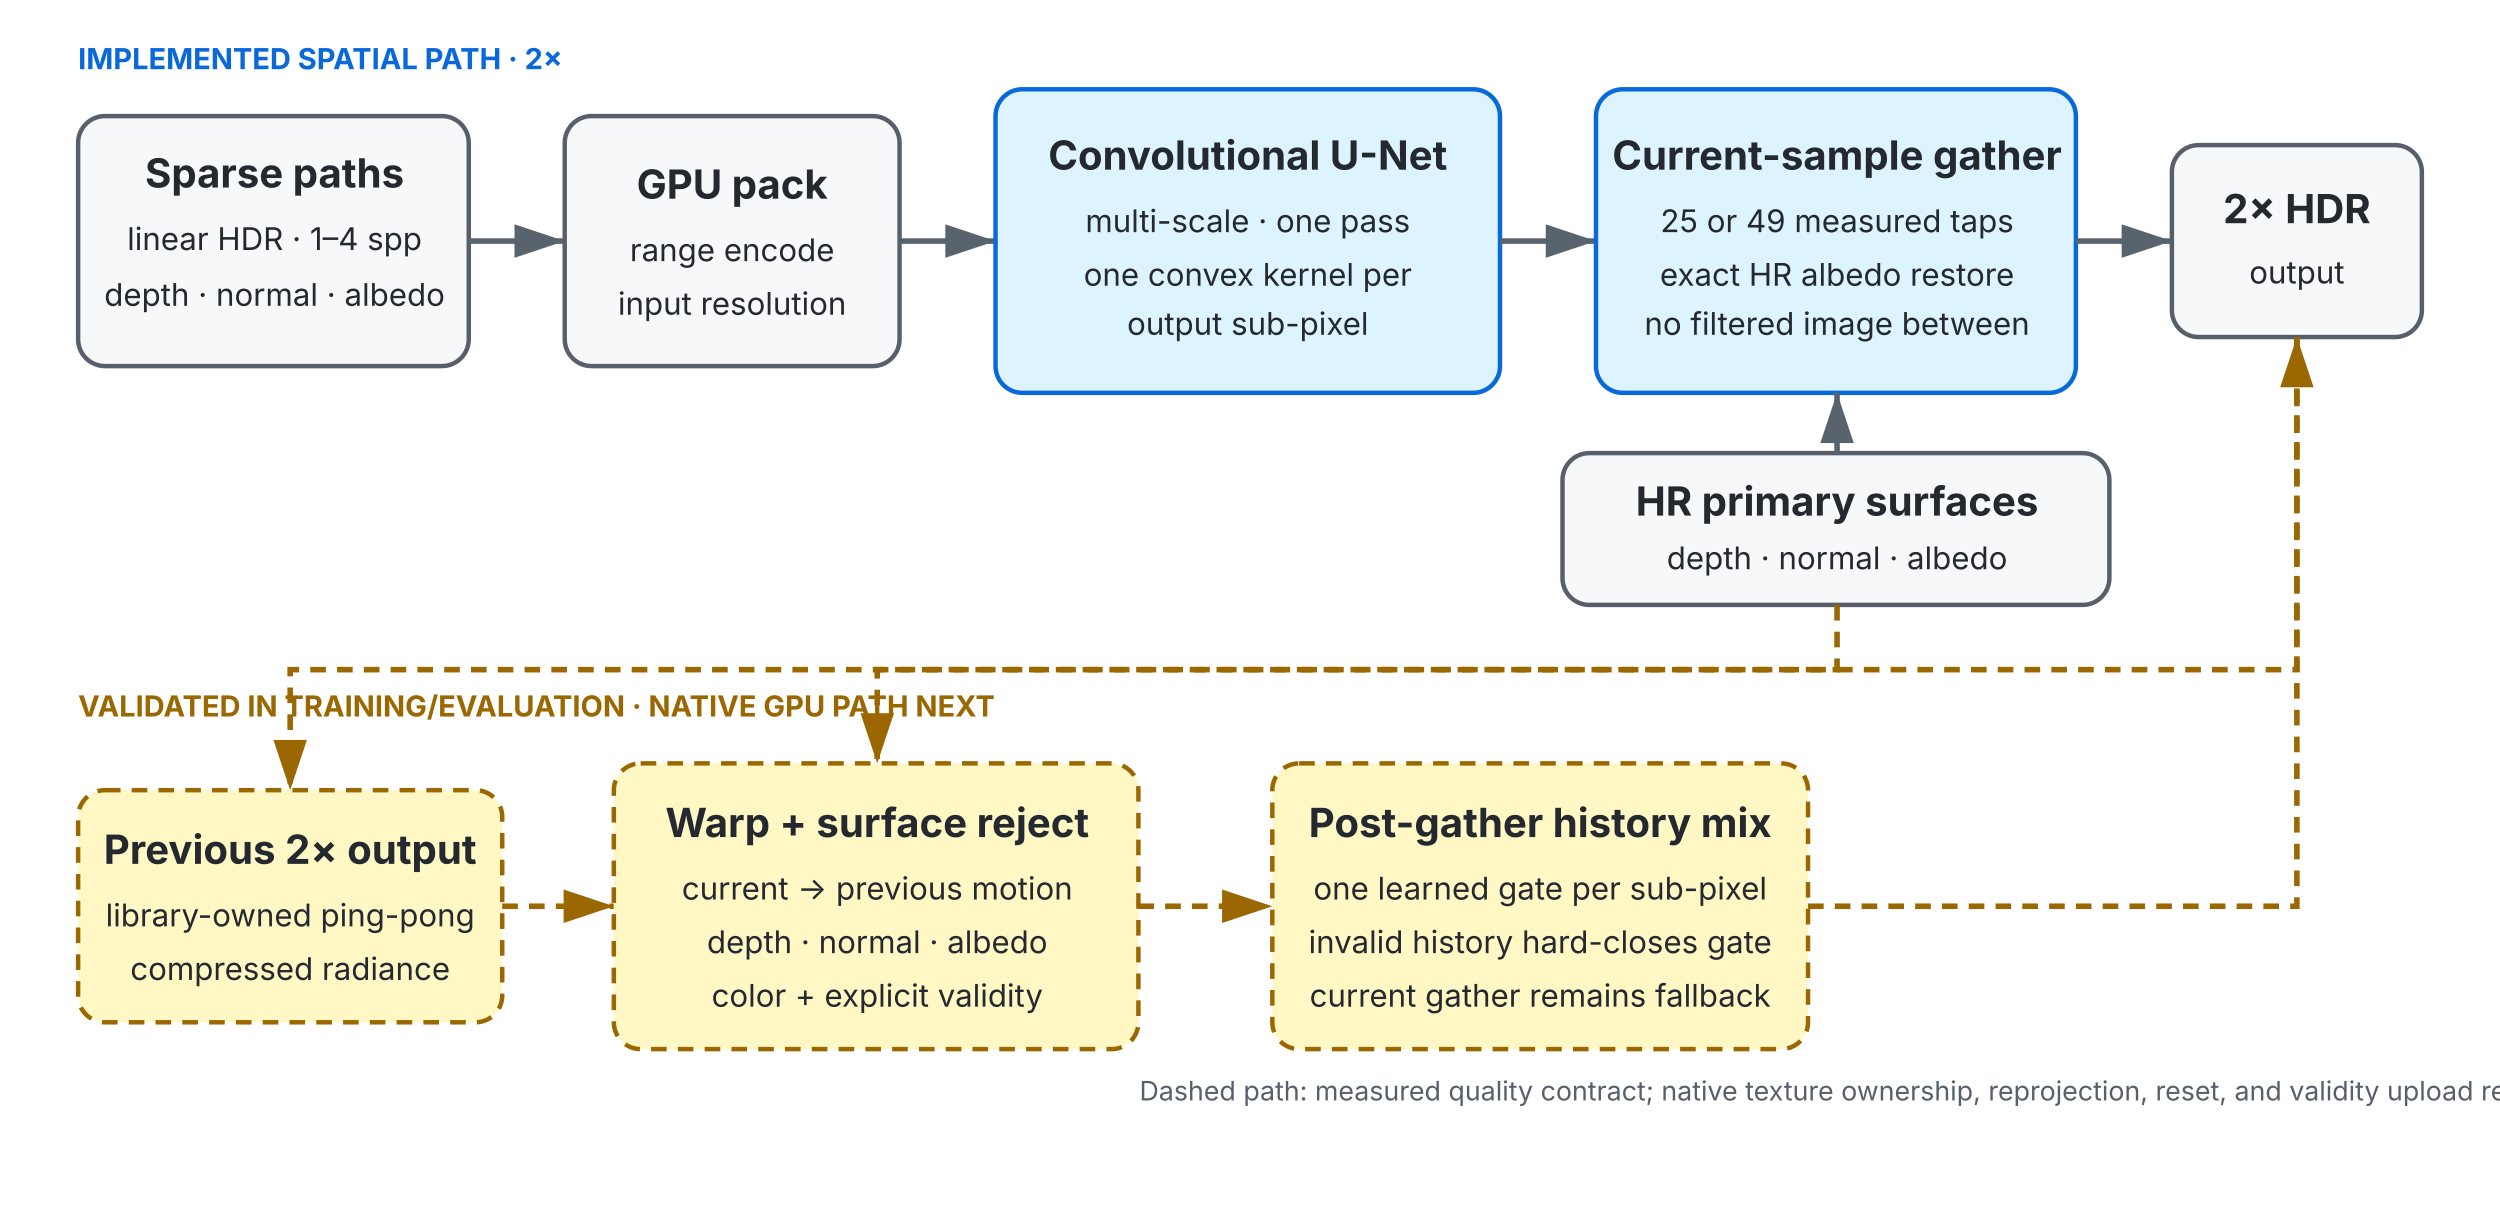
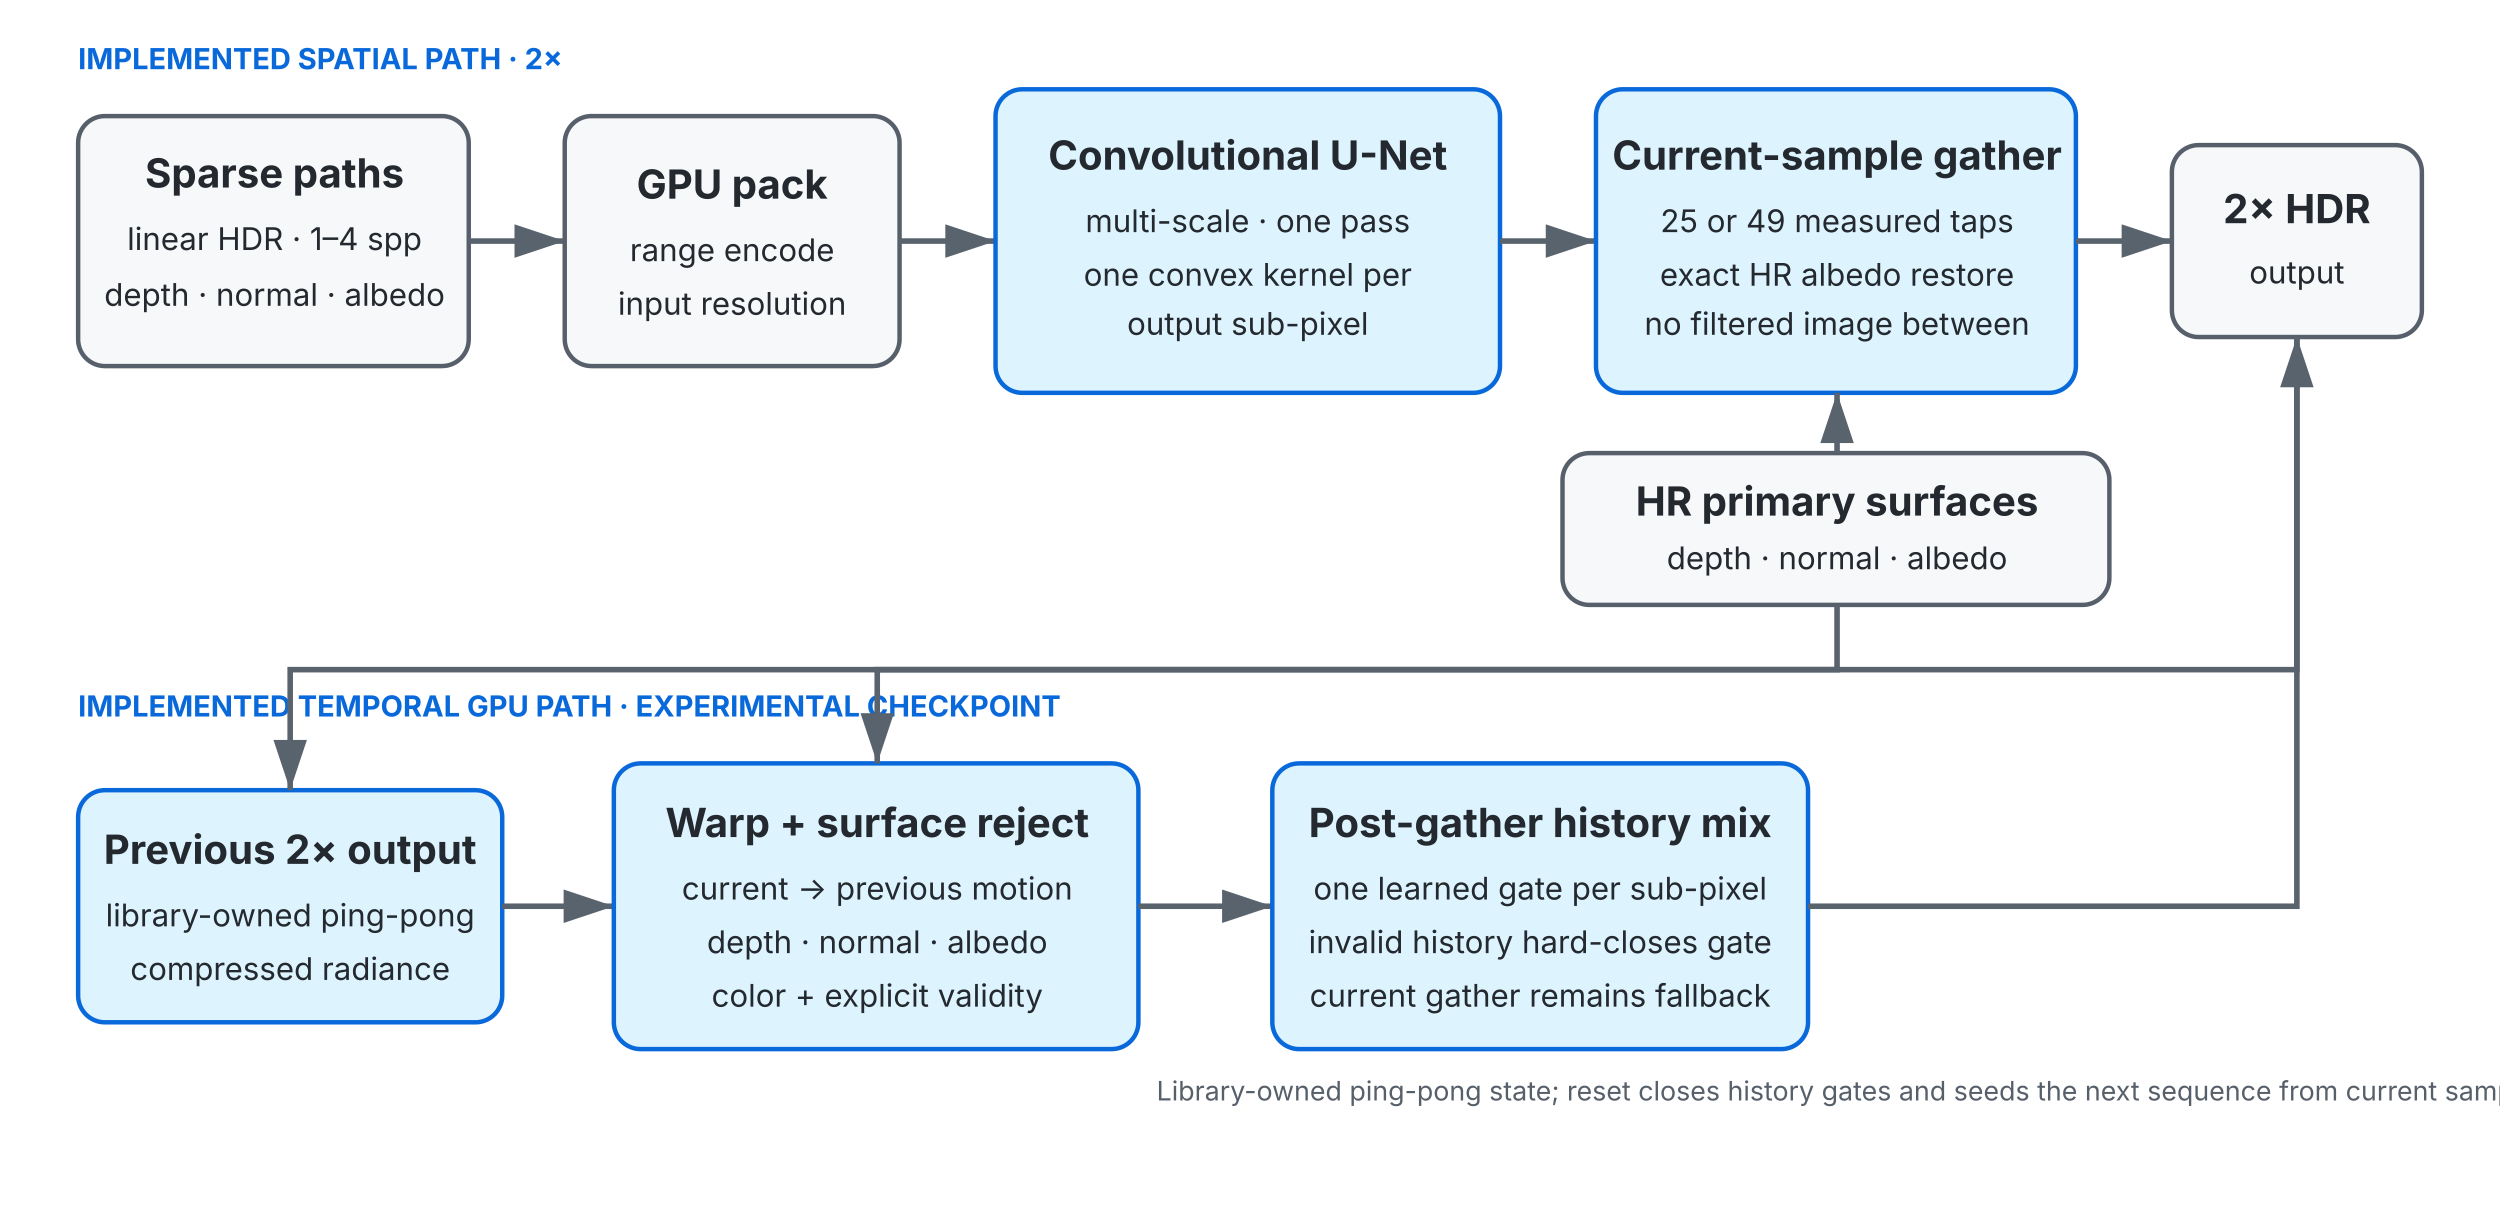
<svg xmlns="http://www.w3.org/2000/svg" width="1120" height="540" viewBox="0 0 1120 540" role="img" aria-labelledby="title desc">
  <defs>
    <marker id="arrow" markerWidth="10" markerHeight="10" refX="9" refY="3" orient="auto">
      <path d="M0,0 L9,3 L0,6 Z" fill="#59636e" />
    </marker>
-     <marker id="future-arrow" markerWidth="10" markerHeight="10" refX="9" refY="3" orient="auto">
-       <path d="M0,0 L9,3 L0,6 Z" fill="#9a6700" />
-     </marker>
    <style>
      .box{fill:#f6f8fa;stroke:#57606a;stroke-width:2;rx:12}.core{fill:#ddf4ff;stroke:#0969da;stroke-width:2;rx:12}
-       .future{fill:#fff8c5;stroke:#9a6700;stroke-width:2;stroke-dasharray:7 5;rx:12}.line{stroke:#59636e;stroke-width:2.5;fill:none;marker-end:url(#arrow)}
-       .dash{stroke:#9a6700;stroke-width:2.5;stroke-dasharray:7 5;fill:none;marker-end:url(#future-arrow)}
+       .line{stroke:#59636e;stroke-width:2.5;fill:none;marker-end:url(#arrow)}
      text{font-family:-apple-system,BlinkMacSystemFont,"Segoe UI",sans-serif;fill:#24292f}.h{font-size:18px;font-weight:650}.p{font-size:14px}.tag{font-size:13px;font-weight:650;fill:#0969da}.note{font-size:12px;fill:#57606a}
    </style>
  </defs>
  <text x="35" y="31" class="tag">IMPLEMENTED SPATIAL PATH · 2×</text>
  <rect x="35" y="52" width="175" height="112" class="box" />
  <text x="123" y="84" text-anchor="middle" class="h">Sparse paths</text>
  <text x="123" y="112" text-anchor="middle" class="p">linear HDR · 1–4 spp</text>
  <text x="123" y="137" text-anchor="middle" class="p">depth · normal · albedo</text>
  <path d="M210 108 H253" class="line" />
  <rect x="253" y="52" width="150" height="112" class="box" />
  <text x="328" y="89" text-anchor="middle" class="h">GPU pack</text>
  <text x="328" y="117" text-anchor="middle" class="p">range encode</text>
  <text x="328" y="141" text-anchor="middle" class="p">input resolution</text>
  <path d="M403 108 H446" class="line" />
  <rect x="446" y="40" width="226" height="136" class="core" />
  <text x="559" y="76" text-anchor="middle" class="h">Convolutional U-Net</text>
  <text x="559" y="104" text-anchor="middle" class="p">multi-scale · one pass</text>
  <text x="559" y="128" text-anchor="middle" class="p">one convex kernel per</text>
  <text x="559" y="150" text-anchor="middle" class="p">output sub-pixel</text>
  <path d="M672 108 H715" class="line" />
  <rect x="715" y="40" width="215" height="136" class="core" />
  <text x="823" y="76" text-anchor="middle" class="h">Current-sample gather</text>
  <text x="823" y="104" text-anchor="middle" class="p">25 or 49 measured taps</text>
  <text x="823" y="128" text-anchor="middle" class="p">exact HR albedo restore</text>
  <text x="823" y="150" text-anchor="middle" class="p">no filtered image between</text>
  <path d="M930 108 H973" class="line" />
  <rect x="973" y="65" width="112" height="86" class="box" />
  <text x="1029" y="100" text-anchor="middle" class="h">2× HDR</text>
  <text x="1029" y="127" text-anchor="middle" class="p">output</text>
  <rect x="700" y="203" width="245" height="68" class="box" />
  <text x="823" y="231" text-anchor="middle" class="h">HR primary surfaces</text>
  <text x="823" y="255" text-anchor="middle" class="p">depth · normal · albedo</text>
  <path d="M823 203 V176" class="line" />
-   <text x="35" y="321" class="tag" style="fill:#9a6700">VALIDATED IN TRAINING/EVALUATION · NATIVE GPU PATH NEXT</text>
-   <rect x="35" y="354" width="190" height="104" class="future" />
+   <text x="35" y="321" class="tag">IMPLEMENTED TEMPORAL GPU PATH · EXPERIMENTAL CHECKPOINT</text>
+   <rect x="35" y="354" width="190" height="104" class="core" />
  <text x="130" y="387" text-anchor="middle" class="h">Previous 2× output</text>
  <text x="130" y="415" text-anchor="middle" class="p">library-owned ping-pong</text>
  <text x="130" y="439" text-anchor="middle" class="p">compressed radiance</text>
-   <path d="M225 406 H275" class="dash" />
-   <rect x="275" y="342" width="235" height="128" class="future" />
+   <path d="M225 406 H275" class="line" />
+   <rect x="275" y="342" width="235" height="128" class="core" />
  <text x="393" y="375" text-anchor="middle" class="h">Warp + surface reject</text>
  <text x="393" y="403" text-anchor="middle" class="p">current → previous motion</text>
  <text x="393" y="427" text-anchor="middle" class="p">depth · normal · albedo</text>
  <text x="393" y="451" text-anchor="middle" class="p">color + explicit validity</text>
-   <path d="M510 406 H570" class="dash" />
-   <rect x="570" y="342" width="240" height="128" class="future" />
+   <path d="M510 406 H570" class="line" />
+   <rect x="570" y="342" width="240" height="128" class="core" />
  <text x="690" y="375" text-anchor="middle" class="h">Post-gather history mix</text>
  <text x="690" y="403" text-anchor="middle" class="p">one learned gate per sub-pixel</text>
  <text x="690" y="427" text-anchor="middle" class="p">invalid history hard-closes gate</text>
  <text x="690" y="451" text-anchor="middle" class="p">current gather remains fallback</text>
-   <path d="M810 406 H1029 V151" class="dash" />
-   <path d="M1029 151 V300 H130 V354" class="dash" />
-   <path d="M823 271 V300 H393 V342" class="dash" />
-   <text x="832" y="493" text-anchor="middle" class="note">Dashed path: measured quality contract; native texture ownership, reprojection, reset, and validity upload remain.</text>
+   <path d="M810 406 H1029 V151" class="line" />
+   <path d="M1029 151 V300 H130 V354" class="line" />
+   <path d="M823 271 V300 H393 V342" class="line" />
+   <text x="832" y="493" text-anchor="middle" class="note">Library-owned ping-pong state; reset closes history gates and seeds the next sequence from current samples.</text>
</svg>
